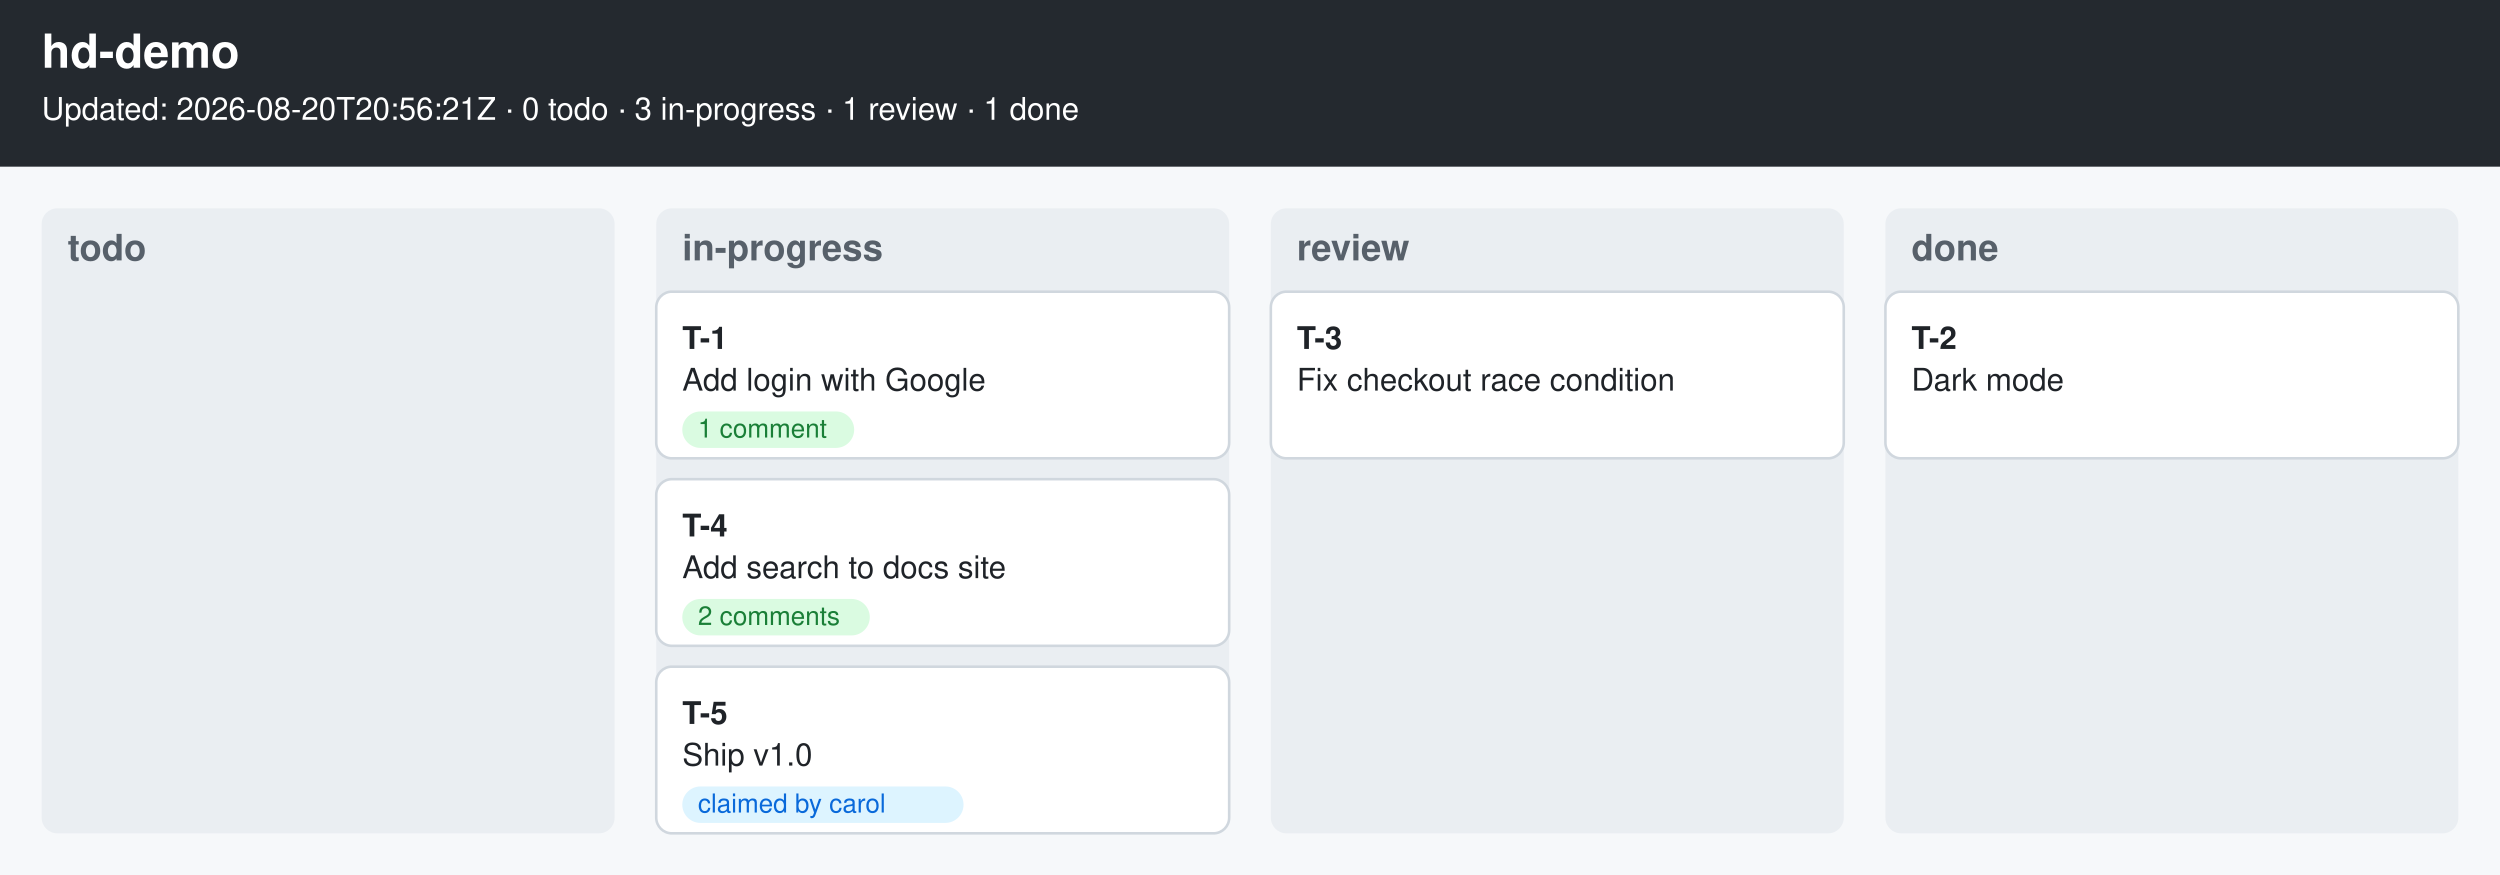
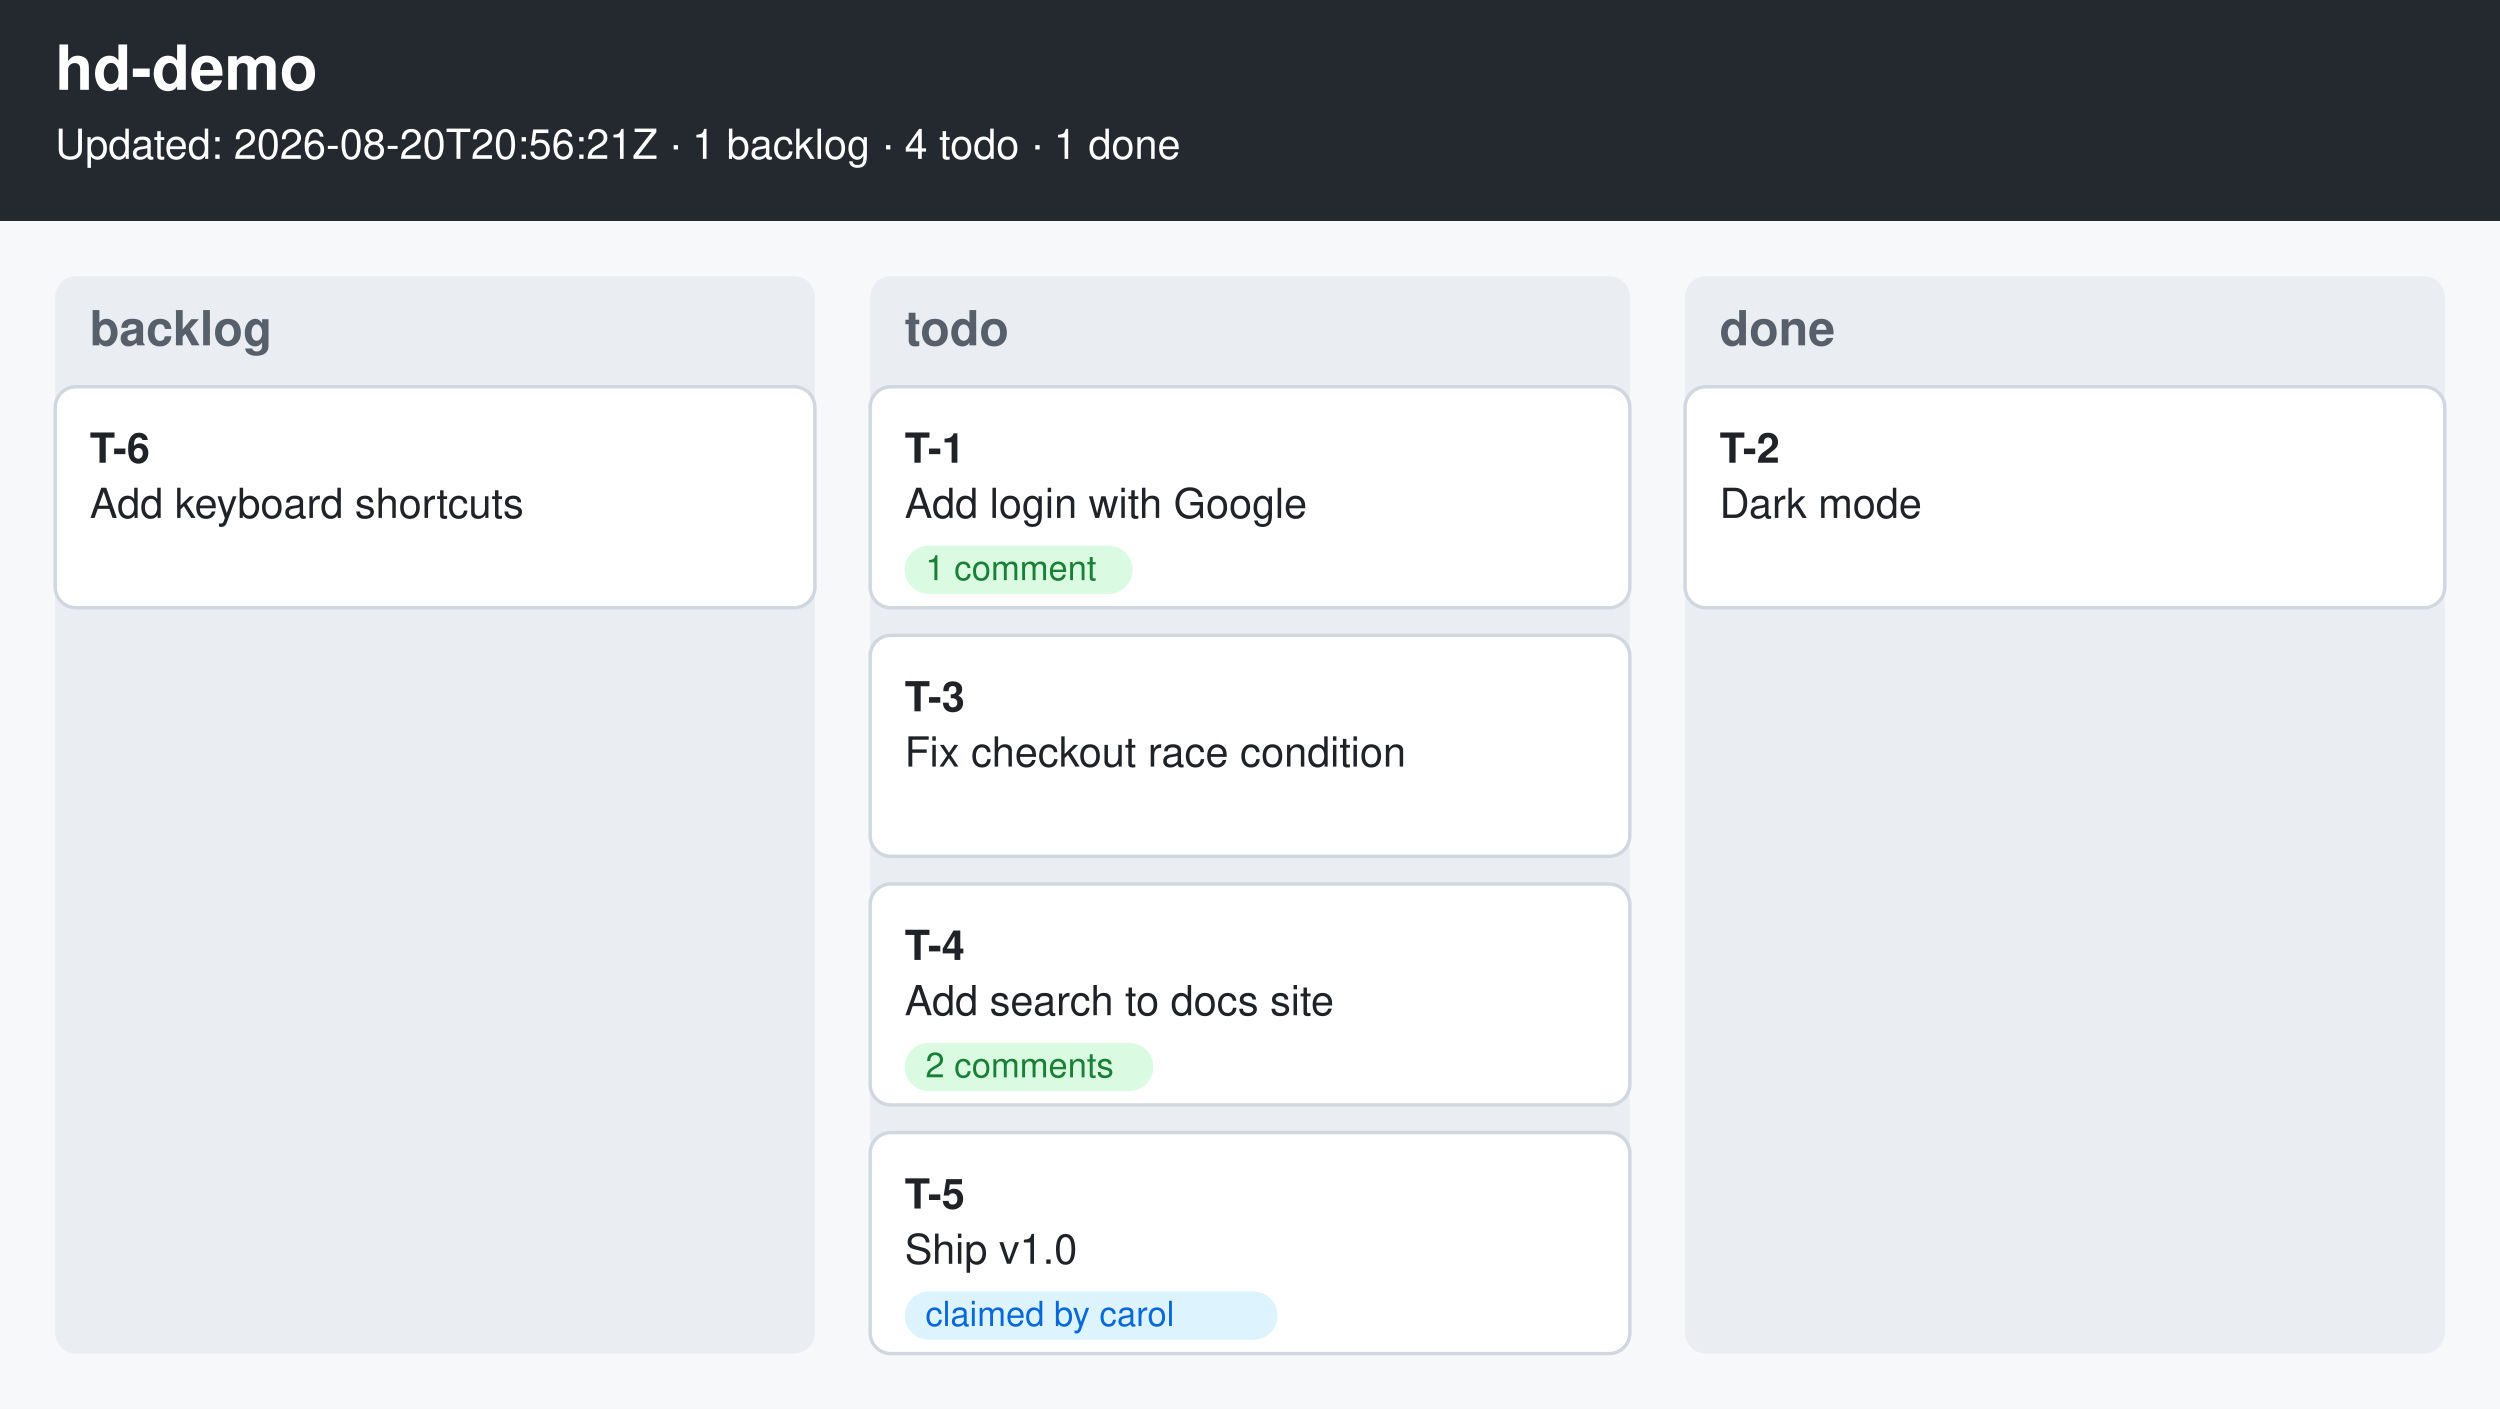
- <svg xmlns="http://www.w3.org/2000/svg" width="960" height="336" viewBox="0 0 960 336">
-   <rect width="960" height="336" fill="#f6f8fa" />
-   <rect width="960" height="64" fill="#24292f" />
+ <svg xmlns="http://www.w3.org/2000/svg" width="724" height="408" viewBox="0 0 724 408">
+   <rect width="724" height="408" fill="#f6f8fa" />
+   <rect width="724" height="64" fill="#24292f" />
  <text x="16" y="26" font-family="Helvetica, Arial, sans-serif" font-size="18" font-weight="bold" fill="#ffffff">hd-demo</text>
-   <text x="16" y="46" font-family="Helvetica, Arial, sans-serif" font-size="12" fill="#ffffff">Updated: 2026-08-20T20:56:21Z · 0 todo · 3 in-progress · 1 review · 1 done</text>
-   <rect x="16" y="80" width="220" height="240" rx="6" fill="#eaeef2" />
-   <text x="26" y="100" font-family="Helvetica, Arial, sans-serif" font-size="14" font-weight="bold" fill="#57606a">todo</text>
-   <rect x="252" y="80" width="220" height="240" rx="6" fill="#eaeef2" />
-   <text x="262" y="100" font-family="Helvetica, Arial, sans-serif" font-size="14" font-weight="bold" fill="#57606a">in-progress</text>
+   <text x="16" y="46" font-family="Helvetica, Arial, sans-serif" font-size="12" fill="#ffffff">Updated: 2026-08-20T20:56:21Z · 1 backlog · 4 todo · 1 done</text>
+   <rect x="16" y="80" width="220" height="312" rx="6" fill="#eaeef2" />
+   <text x="26" y="100" font-family="Helvetica, Arial, sans-serif" font-size="14" font-weight="bold" fill="#57606a">backlog</text>
+   <rect x="16" y="112" width="220" height="64" rx="6" fill="#ffffff" stroke="#d0d7de" />
+   <text x="26" y="134" font-family="Helvetica, Arial, sans-serif" font-size="12" font-weight="bold" fill="#1f2328">T-6</text>
+   <text x="26" y="150" font-family="Helvetica, Arial, sans-serif" font-size="12" fill="#1f2328">Add keyboard shortcuts</text>
+   <rect x="252" y="80" width="220" height="312" rx="6" fill="#eaeef2" />
+   <text x="262" y="100" font-family="Helvetica, Arial, sans-serif" font-size="14" font-weight="bold" fill="#57606a">todo</text>
  <rect x="252" y="112" width="220" height="64" rx="6" fill="#ffffff" stroke="#d0d7de" />
  <text x="262" y="134" font-family="Helvetica, Arial, sans-serif" font-size="12" font-weight="bold" fill="#1f2328">T-1</text>
  <text x="262" y="150" font-family="Helvetica, Arial, sans-serif" font-size="12" fill="#1f2328">Add login with Google</text>
  <rect x="262" y="158" width="66" height="14" rx="7" fill="#dafbe1" />
  <text x="268" y="168" font-family="Helvetica, Arial, sans-serif" font-size="10" fill="#1a7f37">1 comment</text>
  <rect x="252" y="184" width="220" height="64" rx="6" fill="#ffffff" stroke="#d0d7de" />
-   <text x="262" y="206" font-family="Helvetica, Arial, sans-serif" font-size="12" font-weight="bold" fill="#1f2328">T-4</text>
-   <text x="262" y="222" font-family="Helvetica, Arial, sans-serif" font-size="12" fill="#1f2328">Add search to docs site</text>
-   <rect x="262" y="230" width="72" height="14" rx="7" fill="#dafbe1" />
-   <text x="268" y="240" font-family="Helvetica, Arial, sans-serif" font-size="10" fill="#1a7f37">2 comments</text>
+   <text x="262" y="206" font-family="Helvetica, Arial, sans-serif" font-size="12" font-weight="bold" fill="#1f2328">T-3</text>
+   <text x="262" y="222" font-family="Helvetica, Arial, sans-serif" font-size="12" fill="#1f2328">Fix checkout race condition</text>
  <rect x="252" y="256" width="220" height="64" rx="6" fill="#ffffff" stroke="#d0d7de" />
-   <text x="262" y="278" font-family="Helvetica, Arial, sans-serif" font-size="12" font-weight="bold" fill="#1f2328">T-5</text>
-   <text x="262" y="294" font-family="Helvetica, Arial, sans-serif" font-size="12" fill="#1f2328">Ship v1.0</text>
-   <rect x="262" y="302" width="108" height="14" rx="7" fill="#ddf4ff" />
-   <text x="268" y="312" font-family="Helvetica, Arial, sans-serif" font-size="10" fill="#0969da">claimed by carol</text>
-   <rect x="488" y="80" width="220" height="240" rx="6" fill="#eaeef2" />
-   <text x="498" y="100" font-family="Helvetica, Arial, sans-serif" font-size="14" font-weight="bold" fill="#57606a">review</text>
+   <text x="262" y="278" font-family="Helvetica, Arial, sans-serif" font-size="12" font-weight="bold" fill="#1f2328">T-4</text>
+   <text x="262" y="294" font-family="Helvetica, Arial, sans-serif" font-size="12" fill="#1f2328">Add search to docs site</text>
+   <rect x="262" y="302" width="72" height="14" rx="7" fill="#dafbe1" />
+   <text x="268" y="312" font-family="Helvetica, Arial, sans-serif" font-size="10" fill="#1a7f37">2 comments</text>
+   <rect x="252" y="328" width="220" height="64" rx="6" fill="#ffffff" stroke="#d0d7de" />
+   <text x="262" y="350" font-family="Helvetica, Arial, sans-serif" font-size="12" font-weight="bold" fill="#1f2328">T-5</text>
+   <text x="262" y="366" font-family="Helvetica, Arial, sans-serif" font-size="12" fill="#1f2328">Ship v1.0</text>
+   <rect x="262" y="374" width="108" height="14" rx="7" fill="#ddf4ff" />
+   <text x="268" y="384" font-family="Helvetica, Arial, sans-serif" font-size="10" fill="#0969da">claimed by carol</text>
+   <rect x="488" y="80" width="220" height="312" rx="6" fill="#eaeef2" />
+   <text x="498" y="100" font-family="Helvetica, Arial, sans-serif" font-size="14" font-weight="bold" fill="#57606a">done</text>
  <rect x="488" y="112" width="220" height="64" rx="6" fill="#ffffff" stroke="#d0d7de" />
-   <text x="498" y="134" font-family="Helvetica, Arial, sans-serif" font-size="12" font-weight="bold" fill="#1f2328">T-3</text>
-   <text x="498" y="150" font-family="Helvetica, Arial, sans-serif" font-size="12" fill="#1f2328">Fix checkout race condition</text>
-   <rect x="724" y="80" width="220" height="240" rx="6" fill="#eaeef2" />
-   <text x="734" y="100" font-family="Helvetica, Arial, sans-serif" font-size="14" font-weight="bold" fill="#57606a">done</text>
-   <rect x="724" y="112" width="220" height="64" rx="6" fill="#ffffff" stroke="#d0d7de" />
-   <text x="734" y="134" font-family="Helvetica, Arial, sans-serif" font-size="12" font-weight="bold" fill="#1f2328">T-2</text>
-   <text x="734" y="150" font-family="Helvetica, Arial, sans-serif" font-size="12" fill="#1f2328">Dark mode</text>
+   <text x="498" y="134" font-family="Helvetica, Arial, sans-serif" font-size="12" font-weight="bold" fill="#1f2328">T-2</text>
+   <text x="498" y="150" font-family="Helvetica, Arial, sans-serif" font-size="12" fill="#1f2328">Dark mode</text>
</svg>
